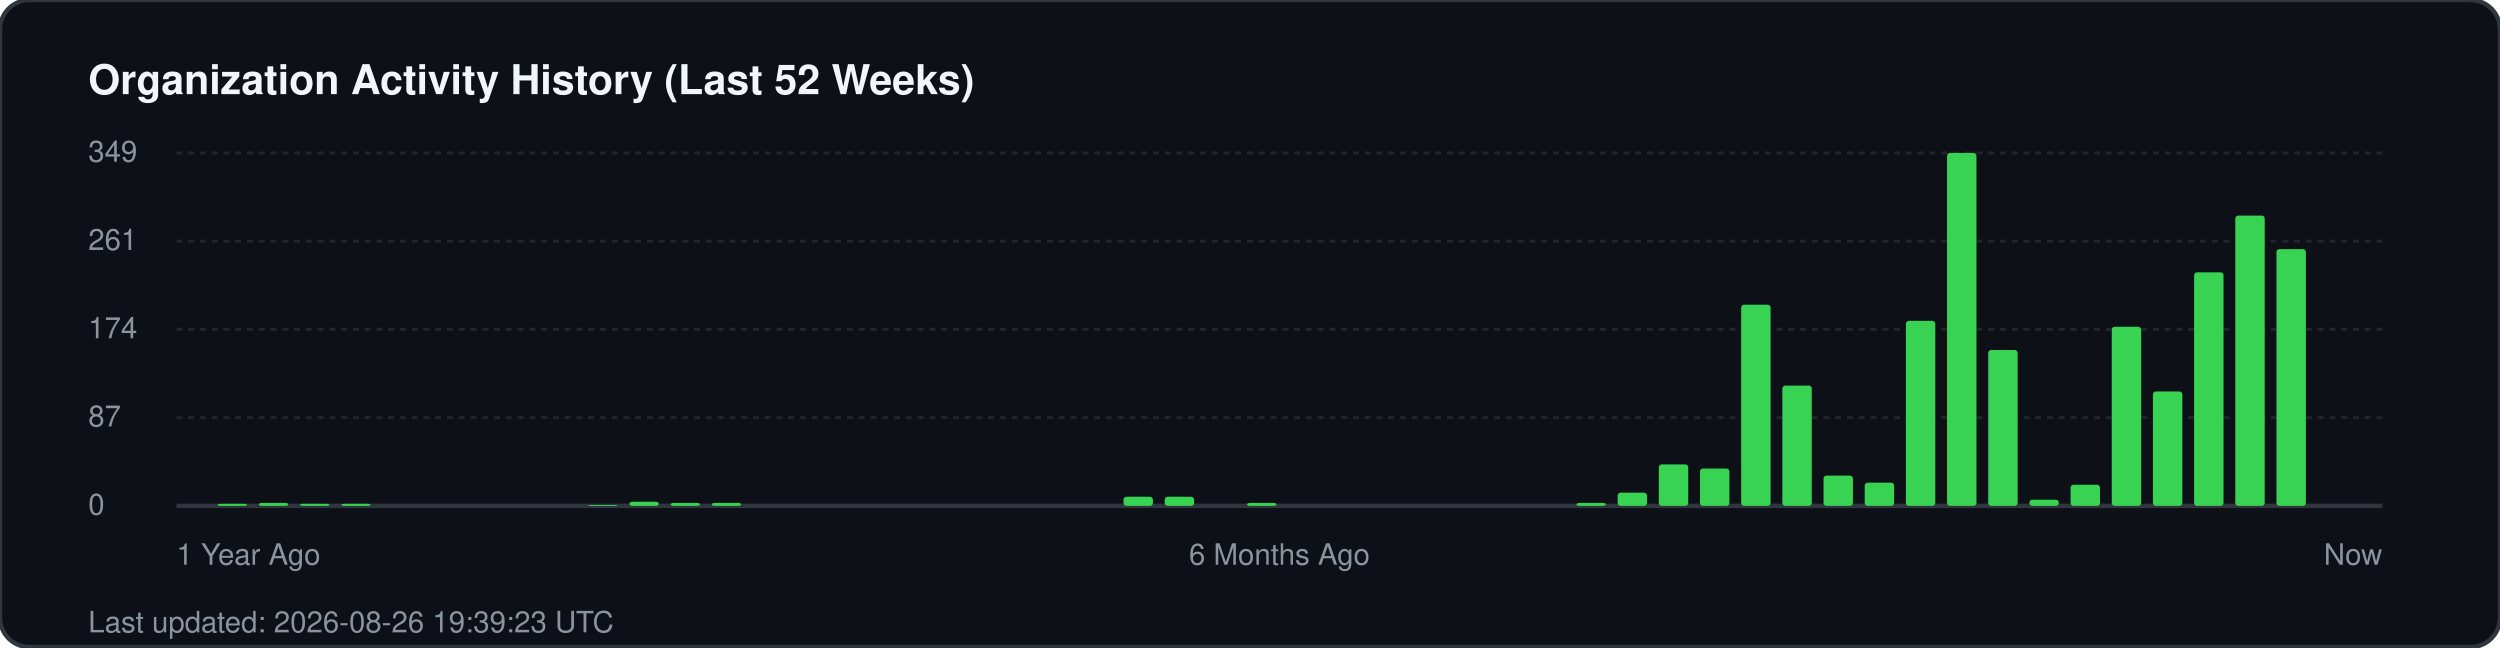
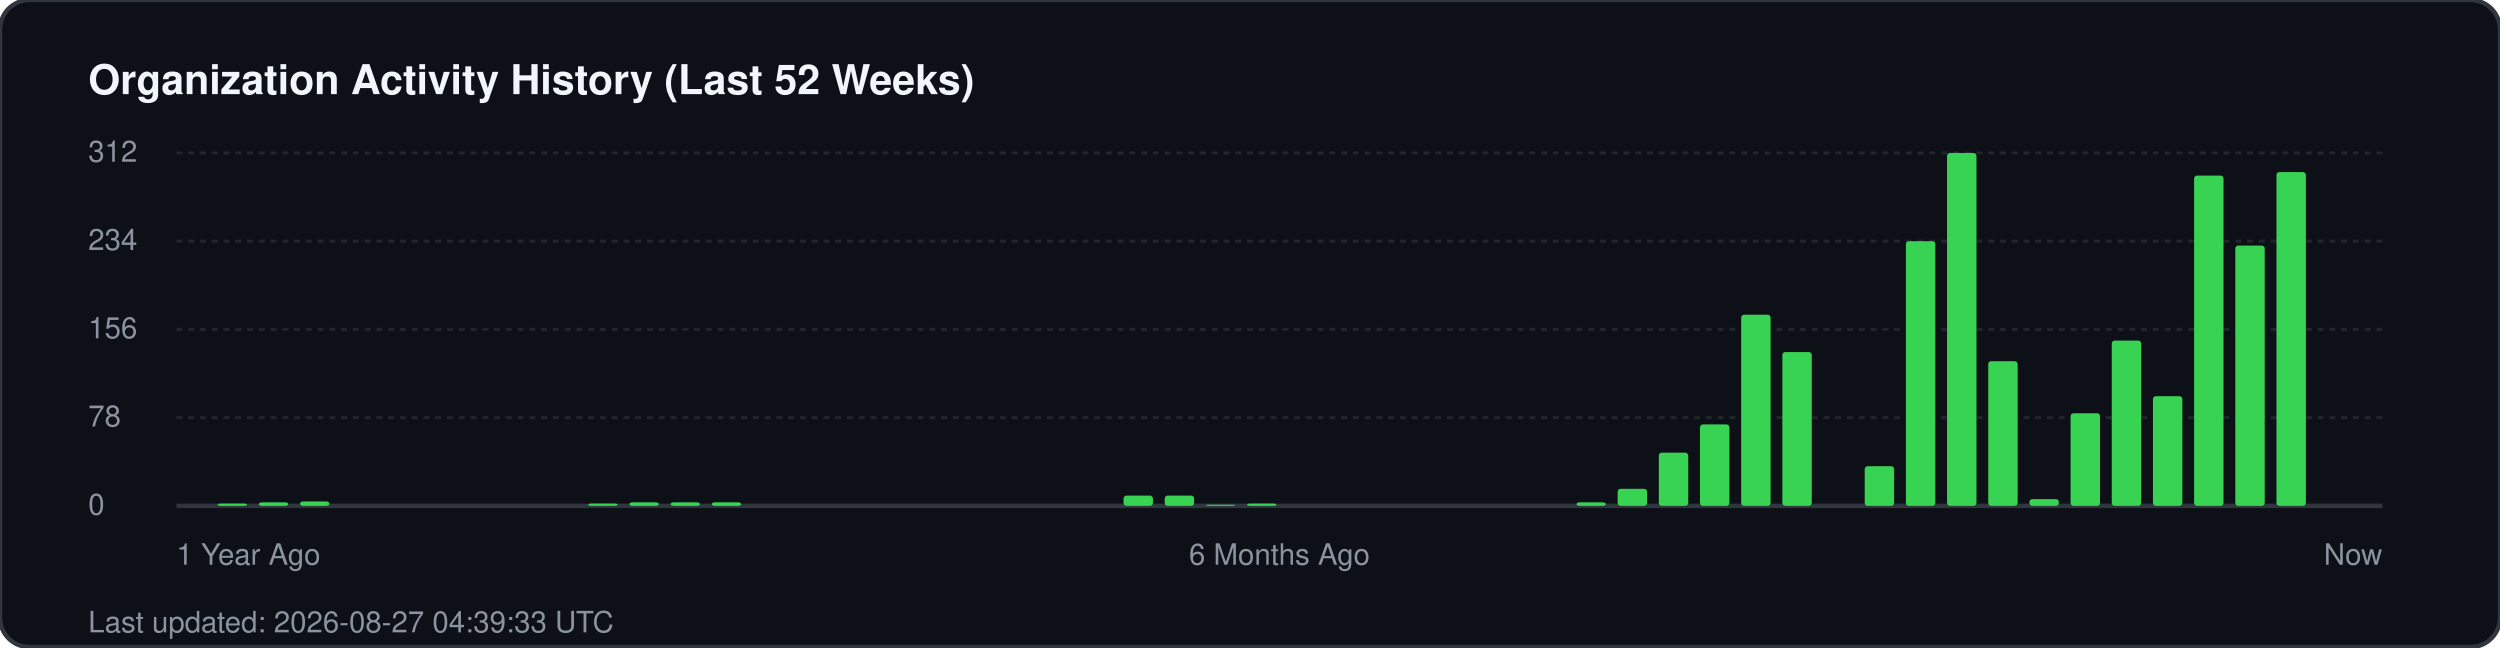
<svg xmlns="http://www.w3.org/2000/svg" width="850" height="220" viewBox="0 0 850 220" fill="none">
  <rect width="850" height="220" rx="10" fill="#0d1117" stroke="#30363d" stroke-width="1.5" />
  <text x="30" y="32" fill="#f0f6fc" font-family="-apple-system, BlinkMacSystemFont, 'Segoe UI', Helvetica, Arial, sans-serif" font-size="14" font-weight="700">Organization Activity History (Last 52 Weeks)</text>
  <g fill="#8b949e" font-family="-apple-system, BlinkMacSystemFont, 'Segoe UI', Helvetica, Arial, sans-serif" font-size="10">
-     <text x="30" y="55">349</text>
+     <text x="30" y="55">312</text>
    <line x1="60" y1="52" x2="810" y2="52" stroke="#21262d" stroke-width="1" stroke-dasharray="2 2" />
-     <text x="30" y="85">261</text>
+     <text x="30" y="85">234</text>
    <line x1="60" y1="82" x2="810" y2="82" stroke="#21262d" stroke-width="1" stroke-dasharray="2 2" />
-     <text x="30" y="115">174</text>
+     <text x="30" y="115">156</text>
    <line x1="60" y1="112" x2="810" y2="112" stroke="#21262d" stroke-width="1" stroke-dasharray="2 2" />
-     <text x="30" y="145">87</text>
+     <text x="30" y="145">78</text>
    <line x1="60" y1="142" x2="810" y2="142" stroke="#21262d" stroke-width="1" stroke-dasharray="2 2" />
    <text x="30" y="175">0</text>
    <line x1="60" y1="172" x2="810" y2="172" stroke="#30363d" stroke-width="1.5" />
  </g>
  <g transform="translate(60, 0)">
-     <rect x="14.0" y="171.3" width="10" height="0.7" fill="#39d353" rx="1" />
-     <rect x="28.0" y="171.0" width="10" height="1.0" fill="#39d353" rx="1" />
-     <rect x="42.0" y="171.3" width="10" height="0.7" fill="#39d353" rx="1" />
-     <rect x="56.0" y="171.3" width="10" height="0.7" fill="#39d353" rx="1" />
-     <rect x="140.0" y="171.7" width="10" height="0.3" fill="#39d353" rx="1" />
-     <rect x="154.0" y="170.6" width="10" height="1.4" fill="#39d353" rx="1" />
-     <rect x="168.0" y="171.0" width="10" height="1.0" fill="#39d353" rx="1" />
-     <rect x="182.0" y="171.0" width="10" height="1.0" fill="#39d353" rx="1" />
-     <rect x="322.0" y="168.9" width="10" height="3.1" fill="#39d353" rx="1" />
-     <rect x="336.0" y="168.9" width="10" height="3.1" fill="#39d353" rx="1" />
-     <rect x="364.0" y="171.0" width="10" height="1.0" fill="#39d353" rx="1" />
-     <rect x="476.0" y="171.0" width="10" height="1.0" fill="#39d353" rx="1" />
-     <rect x="490.0" y="167.5" width="10" height="4.5" fill="#39d353" rx="1" />
-     <rect x="504.0" y="157.9" width="10" height="14.1" fill="#39d353" rx="1" />
-     <rect x="518.0" y="159.3" width="10" height="12.7" fill="#39d353" rx="1" />
-     <rect x="532.0" y="103.6" width="10" height="68.4" fill="#39d353" rx="1" />
-     <rect x="546.0" y="131.1" width="10" height="40.9" fill="#39d353" rx="1" />
-     <rect x="560.0" y="161.7" width="10" height="10.3" fill="#39d353" rx="1" />
-     <rect x="574.0" y="164.1" width="10" height="7.9" fill="#39d353" rx="1" />
-     <rect x="588.0" y="109.1" width="10" height="62.9" fill="#39d353" rx="1" />
+     <rect x="14.0" y="171.2" width="10" height="0.8" fill="#39d353" rx="1" />
+     <rect x="28.0" y="170.8" width="10" height="1.2" fill="#39d353" rx="1" />
+     <rect x="42.0" y="170.5" width="10" height="1.5" fill="#39d353" rx="1" />
+     <rect x="140.0" y="171.2" width="10" height="0.8" fill="#39d353" rx="1" />
+     <rect x="154.0" y="170.8" width="10" height="1.2" fill="#39d353" rx="1" />
+     <rect x="168.0" y="170.8" width="10" height="1.2" fill="#39d353" rx="1" />
+     <rect x="182.0" y="170.8" width="10" height="1.2" fill="#39d353" rx="1" />
+     <rect x="322.0" y="168.5" width="10" height="3.5" fill="#39d353" rx="1" />
+     <rect x="336.0" y="168.5" width="10" height="3.5" fill="#39d353" rx="1" />
+     <rect x="350.0" y="171.6" width="10" height="0.4" fill="#39d353" rx="1" />
+     <rect x="364.0" y="171.2" width="10" height="0.8" fill="#39d353" rx="1" />
+     <rect x="476.0" y="170.8" width="10" height="1.2" fill="#39d353" rx="1" />
+     <rect x="490.0" y="166.2" width="10" height="5.8" fill="#39d353" rx="1" />
+     <rect x="504.0" y="153.9" width="10" height="18.1" fill="#39d353" rx="1" />
+     <rect x="518.0" y="144.3" width="10" height="27.7" fill="#39d353" rx="1" />
+     <rect x="532.0" y="107.0" width="10" height="65.0" fill="#39d353" rx="1" />
+     <rect x="546.0" y="119.7" width="10" height="52.3" fill="#39d353" rx="1" />
+     <rect x="574.0" y="158.5" width="10" height="13.5" fill="#39d353" rx="1" />
+     <rect x="588.0" y="82.0" width="10" height="90.0" fill="#39d353" rx="1" />
    <rect x="602.0" y="52.0" width="10" height="120.0" fill="#39d353" rx="1" />
-     <rect x="616.0" y="119.0" width="10" height="53.0" fill="#39d353" rx="1" />
-     <rect x="630.0" y="169.9" width="10" height="2.1" fill="#39d353" rx="1" />
-     <rect x="644.0" y="164.8" width="10" height="7.2" fill="#39d353" rx="1" />
-     <rect x="658.0" y="111.1" width="10" height="60.9" fill="#39d353" rx="1" />
-     <rect x="672.0" y="133.1" width="10" height="38.9" fill="#39d353" rx="1" />
-     <rect x="686.0" y="92.6" width="10" height="79.4" fill="#39d353" rx="1" />
-     <rect x="700.0" y="73.3" width="10" height="98.7" fill="#39d353" rx="1" />
-     <rect x="714.0" y="84.7" width="10" height="87.3" fill="#39d353" rx="1" />
+     <rect x="616.0" y="122.8" width="10" height="49.2" fill="#39d353" rx="1" />
+     <rect x="630.0" y="169.7" width="10" height="2.3" fill="#39d353" rx="1" />
+     <rect x="644.0" y="140.5" width="10" height="31.5" fill="#39d353" rx="1" />
+     <rect x="658.0" y="115.8" width="10" height="56.2" fill="#39d353" rx="1" />
+     <rect x="672.0" y="134.7" width="10" height="37.3" fill="#39d353" rx="1" />
+     <rect x="686.0" y="59.7" width="10" height="112.3" fill="#39d353" rx="1" />
+     <rect x="700.0" y="83.5" width="10" height="88.5" fill="#39d353" rx="1" />
+     <rect x="714.0" y="58.5" width="10" height="113.5" fill="#39d353" rx="1" />
  </g>
  <g transform="translate(60, 192)" fill="#8b949e" font-family="-apple-system, BlinkMacSystemFont, 'Segoe UI', Helvetica, Arial, sans-serif" font-size="10">
    <text x="0">1 Year Ago</text>
    <text x="375" text-anchor="middle">6 Months Ago</text>
    <text x="750" text-anchor="end">Now</text>
  </g>
-   <text x="30" y="215" fill="#8b949e" font-family="-apple-system, BlinkMacSystemFont, 'Segoe UI', Helvetica, Arial, sans-serif" font-size="10">Last updated: 2026-08-26 19:39:23 UTC</text>
+   <text x="30" y="215" fill="#8b949e" font-family="-apple-system, BlinkMacSystemFont, 'Segoe UI', Helvetica, Arial, sans-serif" font-size="10">Last updated: 2026-08-27 04:39:33 UTC</text>
</svg>
